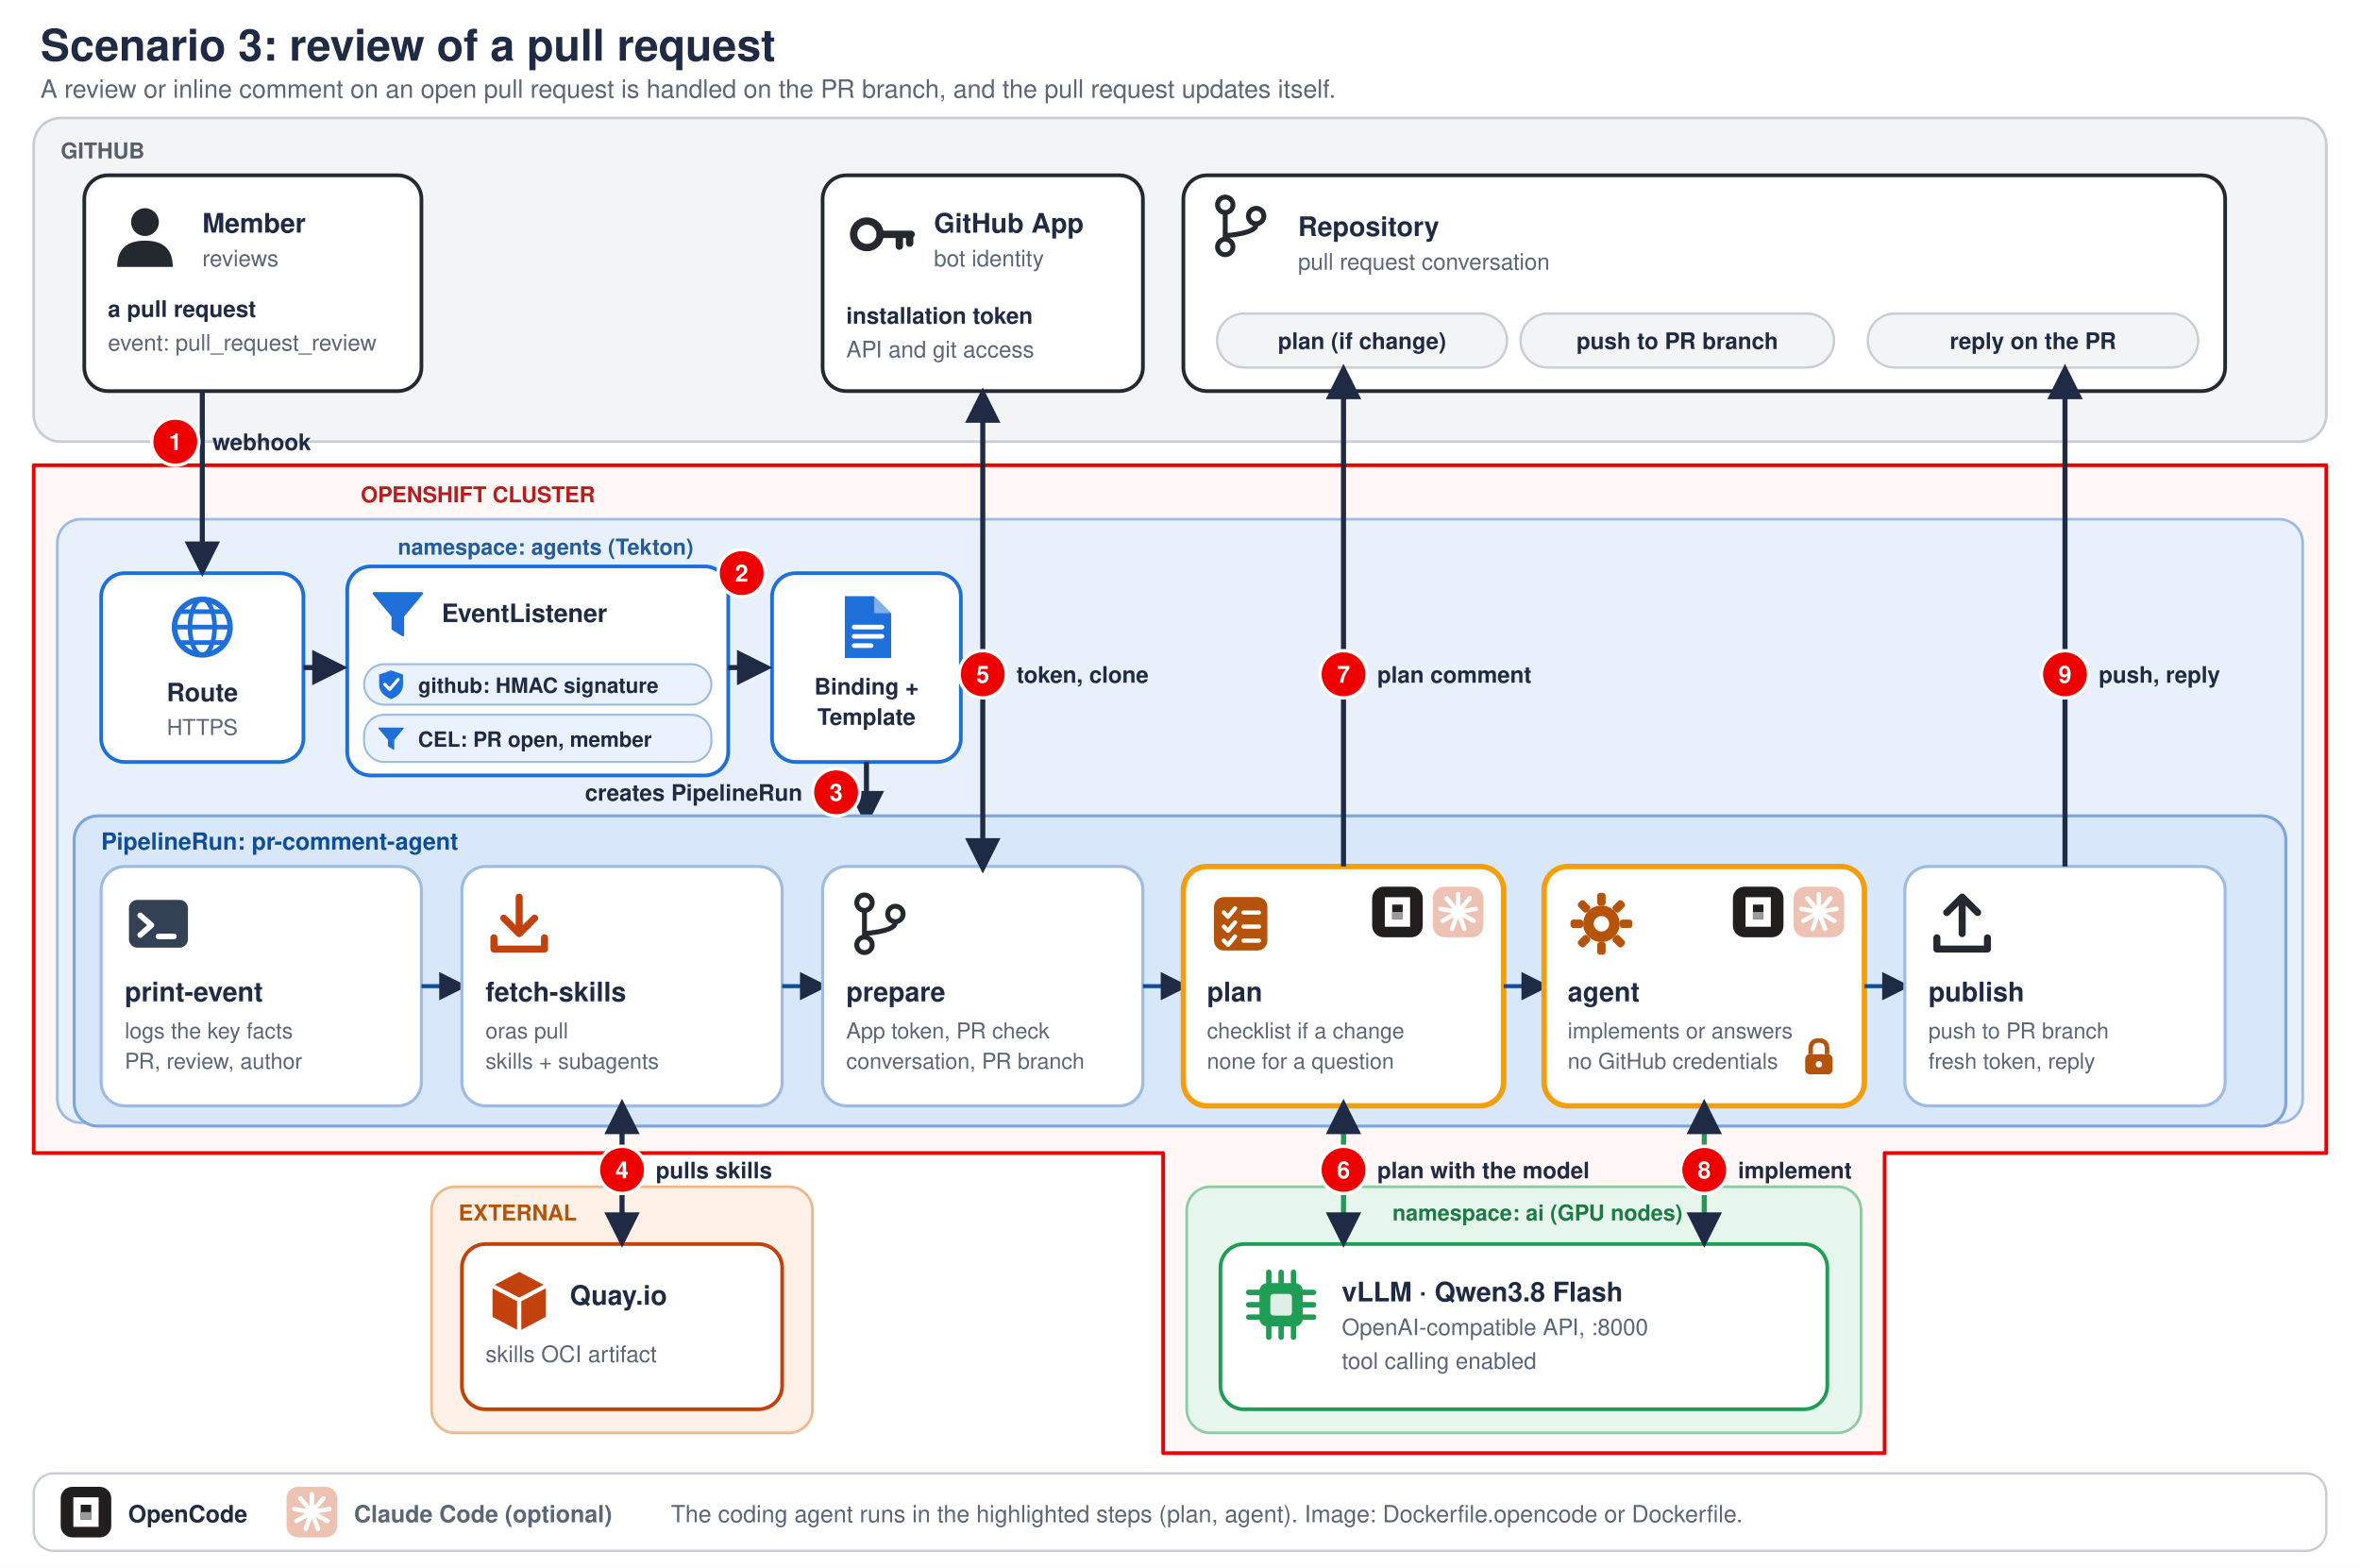
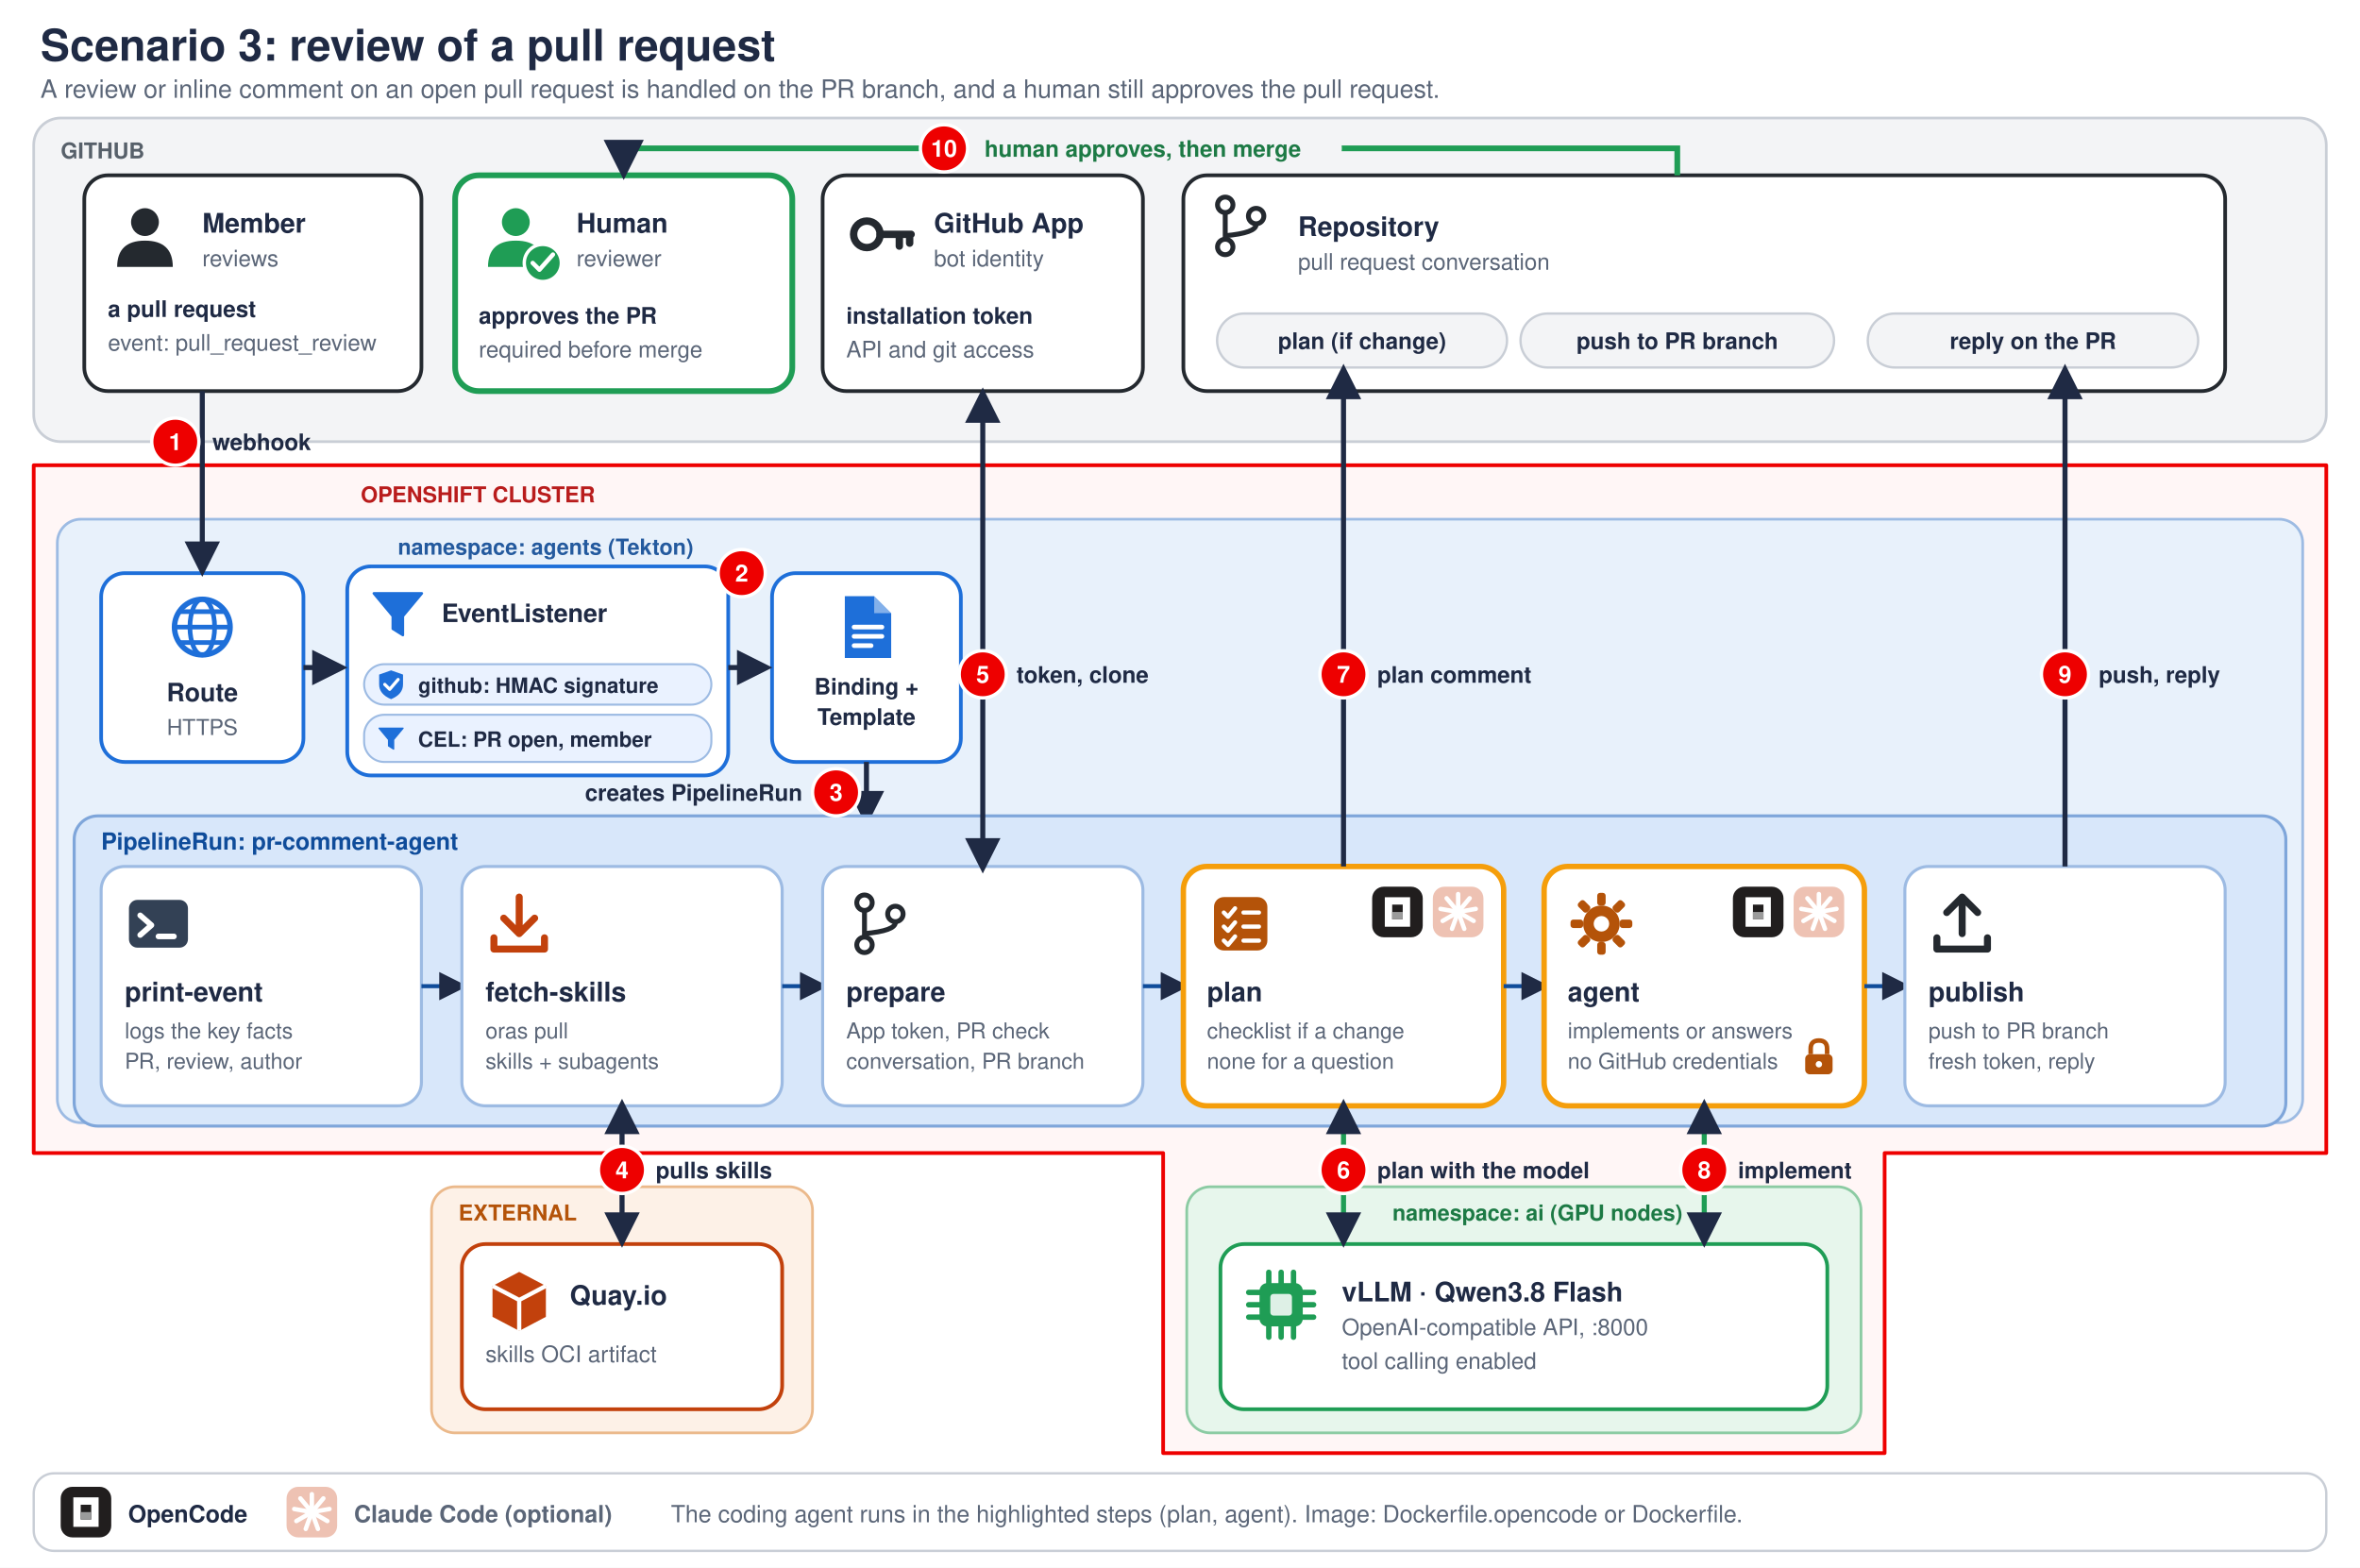
<svg xmlns="http://www.w3.org/2000/svg" width="1400" height="930" viewBox="0 0 1400 930">
  <defs>
    <marker id="ah" viewBox="0 0 10 10" refX="8" refY="5" markerWidth="7" markerHeight="7" orient="auto-start-reverse">
      <path d="M0 0 L10 5 L0 10 Z" fill="#1F2A44" />
    </marker>
  </defs>
  <rect width="1400" height="930" fill="#FFFFFF" />
  <text x="24" y="36" text-anchor="start" font-family="Helvetica, Arial, sans-serif" font-size="26" font-weight="700" fill="#1F2A44">Scenario 3: review of a pull request</text>
-   <text x="24" y="58" text-anchor="start" font-family="Helvetica, Arial, sans-serif" font-size="15" font-weight="400" fill="#5B6678">A review or inline comment on an open pull request is handled on the PR branch, and the pull request updates itself.</text>
+   <text x="24" y="58" text-anchor="start" font-family="Helvetica, Arial, sans-serif" font-size="15" font-weight="400" fill="#5B6678">A review or inline comment on an open pull request is handled on the PR branch, and a human still approves the pull request.</text>
  <rect x="20" y="70" width="1360" height="192" rx="16" fill="#F3F4F6" stroke="#C9CED6" stroke-width="1.6" />
  <text x="36" y="94" text-anchor="start" font-family="Helvetica, Arial, sans-serif" font-size="13" font-weight="700" fill="#57606A">GITHUB</text>
  <path d="M20 276 H1380 V684 H1118 V862 H690 V684 H20 Z" fill="#FFF6F6" stroke="#EE0000" stroke-width="2.2" stroke-linejoin="round" />
  <text x="214" y="298" text-anchor="start" font-family="Helvetica, Arial, sans-serif" font-size="13" font-weight="700" fill="#B91C1C">OPENSHIFT CLUSTER</text>
  <rect x="34" y="308" width="1332" height="358" rx="14" fill="#E8F1FB" stroke="#9DBBE3" stroke-width="1.6" />
  <text x="236" y="329" text-anchor="start" font-family="Helvetica, Arial, sans-serif" font-size="13" font-weight="700" fill="#245A9E">namespace: agents  (Tekton)</text>
  <rect x="704" y="704" width="400" height="146" rx="14" fill="#E7F6EC" stroke="#8CCBA3" stroke-width="1.6" />
  <text x="826" y="724" text-anchor="start" font-family="Helvetica, Arial, sans-serif" font-size="13" font-weight="700" fill="#1D7A45">namespace: ai  (GPU nodes)</text>
  <rect x="256" y="704" width="226" height="146" rx="14" fill="#FDF1E7" stroke="#EBB98B" stroke-width="1.6" />
  <text x="272" y="724" text-anchor="start" font-family="Helvetica, Arial, sans-serif" font-size="13" font-weight="700" fill="#B45309">EXTERNAL</text>
  <rect x="50" y="104" width="200" height="128" rx="14" fill="#FFFFFF" stroke="#24292F" stroke-width="2.2" />
  <g transform="translate(64,118) scale(0.9167)">
    <circle cx="24" cy="15" r="9" fill="#24292F" />
    <path d="M6 44 Q6 27 24 27 Q42 27 42 44 Z" fill="#24292F" />
  </g>
  <text x="120" y="138" text-anchor="start" font-family="Helvetica, Arial, sans-serif" font-size="16" font-weight="700" fill="#1F2A44">Member</text>
  <text x="120" y="158" text-anchor="start" font-family="Helvetica, Arial, sans-serif" font-size="13.5" font-weight="400" fill="#5B6678">reviews</text>
  <text x="64" y="188" text-anchor="start" font-family="Helvetica, Arial, sans-serif" font-size="13.5" font-weight="700" fill="#1F2A44">a pull request</text>
  <text x="64" y="208" text-anchor="start" font-family="Helvetica, Arial, sans-serif" font-size="13.5" font-weight="400" fill="#5B6678">event: pull_request_review</text>
+   <rect x="270" y="104" width="200" height="128" rx="14" fill="#FFFFFF" stroke="#1F9D55" stroke-width="3.4" />
+   <g transform="translate(284,118) scale(0.9167)">
+     <circle cx="24" cy="15" r="9" fill="#1F9D55" />
+     <path d="M6 44 Q6 27 24 27 Q42 27 42 44 Z" fill="#1F9D55" />
+   </g>
+   <circle cx="322" cy="156" r="11" fill="#1F9D55" stroke="#FFFFFF" stroke-width="2" />
+   <path d="M316 156 L320 160 L328 151" fill="none" stroke="#FFFFFF" stroke-width="2.6" stroke-linecap="round" stroke-linejoin="round" />
+   <text x="342" y="138" text-anchor="start" font-family="Helvetica, Arial, sans-serif" font-size="16" font-weight="700" fill="#1F2A44">Human</text>
+   <text x="342" y="158" text-anchor="start" font-family="Helvetica, Arial, sans-serif" font-size="13.5" font-weight="400" fill="#5B6678">reviewer</text>
+   <text x="284" y="192" text-anchor="start" font-family="Helvetica, Arial, sans-serif" font-size="13.5" font-weight="700" fill="#1F2A44">approves the PR</text>
+   <text x="284" y="212" text-anchor="start" font-family="Helvetica, Arial, sans-serif" font-size="13.5" font-weight="400" fill="#5B6678">required before merge</text>
  <rect x="488" y="104" width="190" height="128" rx="14" fill="#FFFFFF" stroke="#24292F" stroke-width="2.2" />
  <g transform="translate(502,118) scale(0.875)">
    <circle cx="14" cy="24" r="9" fill="none" stroke="#24292F" stroke-width="5" />
    <path d="M23 24 H44 M36 24 V32 M43 24 V30" fill="none" stroke="#24292F" stroke-width="5" stroke-linecap="round" />
  </g>
  <text x="554" y="138" text-anchor="start" font-family="Helvetica, Arial, sans-serif" font-size="16" font-weight="700" fill="#1F2A44">GitHub App</text>
  <text x="554" y="158" text-anchor="start" font-family="Helvetica, Arial, sans-serif" font-size="13.5" font-weight="400" fill="#5B6678">bot identity</text>
  <text x="502" y="192" text-anchor="start" font-family="Helvetica, Arial, sans-serif" font-size="13.5" font-weight="700" fill="#1F2A44">installation token</text>
  <text x="502" y="212" text-anchor="start" font-family="Helvetica, Arial, sans-serif" font-size="13.5" font-weight="400" fill="#5B6678">API and git access</text>
  <rect x="702" y="104" width="618" height="128" rx="14" fill="#FFFFFF" stroke="#24292F" stroke-width="2.2" />
  <g transform="translate(716,114) scale(0.8333)">
    <circle cx="13" cy="9" r="5.5" fill="none" stroke="#24292F" stroke-width="3.5" />
    <circle cx="13" cy="39" r="5.5" fill="none" stroke="#24292F" stroke-width="3.5" />
    <circle cx="35" cy="17" r="5.5" fill="none" stroke="#24292F" stroke-width="3.5" />
    <path d="M13 15 V33 M35 23 Q35 29 13 31" fill="none" stroke="#24292F" stroke-width="3.5" stroke-linecap="round" />
  </g>
  <text x="770" y="140" text-anchor="start" font-family="Helvetica, Arial, sans-serif" font-size="16" font-weight="700" fill="#1F2A44">Repository</text>
  <text x="770" y="160" text-anchor="start" font-family="Helvetica, Arial, sans-serif" font-size="13.5" font-weight="400" fill="#5B6678">pull request conversation</text>
  <rect x="722" y="186" width="172" height="32" rx="16" fill="#F3F4F6" stroke="#C9CED6" stroke-width="1.4" />
  <text x="808.0" y="207" text-anchor="middle" font-family="Helvetica, Arial, sans-serif" font-size="13.5" font-weight="700" fill="#1F2A44">plan (if change)</text>
  <rect x="902" y="186" width="186" height="32" rx="16" fill="#F3F4F6" stroke="#C9CED6" stroke-width="1.4" />
  <text x="995.0" y="207" text-anchor="middle" font-family="Helvetica, Arial, sans-serif" font-size="13.5" font-weight="700" fill="#1F2A44">push to PR branch</text>
  <rect x="1108" y="186" width="196" height="32" rx="16" fill="#F3F4F6" stroke="#C9CED6" stroke-width="1.4" />
  <text x="1206.0" y="207" text-anchor="middle" font-family="Helvetica, Arial, sans-serif" font-size="13.5" font-weight="700" fill="#1F2A44">reply on the PR</text>
  <rect x="60" y="340" width="120" height="112" rx="14" fill="#FFFFFF" stroke="#1E6FD9" stroke-width="2.2" />
  <g transform="translate(98,350) scale(0.9167)">
    <circle cx="24" cy="24" r="18" fill="none" stroke="#1E6FD9" stroke-width="3.5" />
    <ellipse cx="24" cy="24" rx="8" ry="18" fill="none" stroke="#1E6FD9" stroke-width="3" />
    <path d="M6 24 H42 M9 14 H39 M9 34 H39" fill="none" stroke="#1E6FD9" stroke-width="3" />
  </g>
  <text x="120" y="416" text-anchor="middle" font-family="Helvetica, Arial, sans-serif" font-size="15" font-weight="700" fill="#1F2A44">Route</text>
  <text x="120" y="436" text-anchor="middle" font-family="Helvetica, Arial, sans-serif" font-size="13" font-weight="400" fill="#5B6678">HTTPS</text>
  <rect x="206" y="336" width="226" height="124" rx="14" fill="#FFFFFF" stroke="#1E6FD9" stroke-width="2.2" />
  <g transform="translate(218,346) scale(0.75)">
    <path d="M5 8 H43 L28 26 V41 L20 36 V26 Z" fill="#1E6FD9" stroke="#1E6FD9" stroke-width="2" stroke-linejoin="round" />
  </g>
  <text x="262" y="369" text-anchor="start" font-family="Helvetica, Arial, sans-serif" font-size="15" font-weight="700" fill="#1F2A44">EventListener</text>
  <rect x="216" y="394" width="206" height="24" rx="12" fill="#EAF2FF" stroke="#9DBBE3" stroke-width="1.2" />
  <g transform="translate(222,396) scale(0.4167)">
    <path d="M24 4 L41 10 V24 Q41 38 24 45 Q7 38 7 24 V10 Z" fill="#1E6FD9" />
    <path d="M15 24 L22 31 L34 17" fill="none" stroke="#FFFFFF" stroke-width="4.5" stroke-linecap="round" stroke-linejoin="round" />
  </g>
  <text x="248" y="411" text-anchor="start" font-family="Helvetica, Arial, sans-serif" font-size="12.5" font-weight="700" fill="#1F2A44">github: HMAC signature</text>
  <rect x="216" y="424" width="206" height="28" rx="12" fill="#EAF2FF" stroke="#9DBBE3" stroke-width="1.2" />
  <g transform="translate(223,429) scale(0.375)">
    <path d="M5 8 H43 L28 26 V41 L20 36 V26 Z" fill="#1E6FD9" stroke="#1E6FD9" stroke-width="2" stroke-linejoin="round" />
  </g>
  <text x="248" y="443" text-anchor="start" font-family="Helvetica, Arial, sans-serif" font-size="12.5" font-weight="700" fill="#1F2A44">CEL: PR open, member</text>
  <rect x="458" y="340" width="112" height="112" rx="14" fill="#FFFFFF" stroke="#1E6FD9" stroke-width="2.2" />
  <g transform="translate(492,350) scale(0.9167)">
    <path d="M10 4 H29 L40 15 V44 H10 Z" fill="#1E6FD9" />
    <path d="M29 4 V15 H40" fill="#FFFFFF" fill-opacity="0.45" />
    <path d="M16 24 H34 M16 30 H34 M16 36 H27" stroke="#FFFFFF" stroke-width="3" stroke-linecap="round" />
  </g>
  <text x="514" y="412" text-anchor="middle" font-family="Helvetica, Arial, sans-serif" font-size="13.5" font-weight="700" fill="#1F2A44">Binding +</text>
  <text x="514" y="430" text-anchor="middle" font-family="Helvetica, Arial, sans-serif" font-size="13.5" font-weight="700" fill="#1F2A44">Template</text>
  <line x1="180" y1="396" x2="202" y2="396" stroke="#1F2A44" stroke-width="3" marker-end="url(#ah)" />
  <line x1="432" y1="396" x2="454" y2="396" stroke="#1F2A44" stroke-width="3" marker-end="url(#ah)" />
  <line x1="514" y1="452" x2="514" y2="486" stroke="#1F2A44" stroke-width="3" marker-end="url(#ah)" />
  <rect x="44" y="484" width="1312" height="184" rx="14" fill="#D8E7FA" stroke="#7FA6DA" stroke-width="1.8" />
  <text x="60" y="504" text-anchor="start" font-family="Helvetica, Arial, sans-serif" font-size="14" font-weight="700" fill="#0F4C9A">PipelineRun: pr-comment-agent</text>
  <rect x="60" y="514" width="190" height="142" rx="14" fill="#FFFFFF" stroke="#9DBBE3" stroke-width="1.8" />
  <g transform="translate(74,528) scale(0.8333)">
    <rect x="3" y="7" width="42" height="34" rx="6" fill="#334155" />
    <path d="M11 18 L19 25 L11 32" fill="none" stroke="#FFFFFF" stroke-width="4" stroke-linecap="round" stroke-linejoin="round" />
    <path d="M24 33 H35" stroke="#FFFFFF" stroke-width="4" stroke-linecap="round" />
  </g>
  <text x="74" y="594" text-anchor="start" font-family="Helvetica, Arial, sans-serif" font-size="16" font-weight="700" fill="#1F2A44">print-event</text>
  <text x="74" y="616" text-anchor="start" font-family="Helvetica, Arial, sans-serif" font-size="13" font-weight="400" fill="#5B6678">logs the key facts</text>
  <text x="74" y="634" text-anchor="start" font-family="Helvetica, Arial, sans-serif" font-size="13" font-weight="400" fill="#5B6678">PR, review, author</text>
  <line x1="250" y1="585" x2="274" y2="585" stroke="#0F4C9A" stroke-width="2.4" marker-end="url(#ah)" />
  <rect x="274" y="514" width="190" height="142" rx="14" fill="#FFFFFF" stroke="#9DBBE3" stroke-width="1.8" />
  <g transform="translate(288,528) scale(0.8333)">
    <path d="M24 5 V29 M13 20 L24 31 L35 20" fill="none" stroke="#C2410C" stroke-width="5" stroke-linecap="round" stroke-linejoin="round" />
    <path d="M6 34 V42 H42 V34" fill="none" stroke="#C2410C" stroke-width="5" stroke-linecap="round" stroke-linejoin="round" />
  </g>
  <text x="288" y="594" text-anchor="start" font-family="Helvetica, Arial, sans-serif" font-size="16" font-weight="700" fill="#1F2A44">fetch-skills</text>
  <text x="288" y="616" text-anchor="start" font-family="Helvetica, Arial, sans-serif" font-size="13" font-weight="400" fill="#5B6678">oras pull</text>
  <text x="288" y="634" text-anchor="start" font-family="Helvetica, Arial, sans-serif" font-size="13" font-weight="400" fill="#5B6678">skills + subagents</text>
  <line x1="464" y1="585" x2="488" y2="585" stroke="#0F4C9A" stroke-width="2.4" marker-end="url(#ah)" />
  <rect x="488" y="514" width="190" height="142" rx="14" fill="#FFFFFF" stroke="#9DBBE3" stroke-width="1.8" />
  <g transform="translate(502,528) scale(0.8333)">
    <circle cx="13" cy="9" r="5.5" fill="none" stroke="#24292F" stroke-width="3.5" />
    <circle cx="13" cy="39" r="5.5" fill="none" stroke="#24292F" stroke-width="3.5" />
    <circle cx="35" cy="17" r="5.5" fill="none" stroke="#24292F" stroke-width="3.5" />
    <path d="M13 15 V33 M35 23 Q35 29 13 31" fill="none" stroke="#24292F" stroke-width="3.5" stroke-linecap="round" />
  </g>
  <text x="502" y="594" text-anchor="start" font-family="Helvetica, Arial, sans-serif" font-size="16" font-weight="700" fill="#1F2A44">prepare</text>
  <text x="502" y="616" text-anchor="start" font-family="Helvetica, Arial, sans-serif" font-size="13" font-weight="400" fill="#5B6678">App token, PR check</text>
  <text x="502" y="634" text-anchor="start" font-family="Helvetica, Arial, sans-serif" font-size="13" font-weight="400" fill="#5B6678">conversation, PR branch</text>
  <line x1="678" y1="585" x2="702" y2="585" stroke="#0F4C9A" stroke-width="2.4" marker-end="url(#ah)" />
  <rect x="702" y="514" width="190" height="142" rx="14" fill="#FFFFFF" stroke="#F59E0B" stroke-width="3.2" />
  <g transform="translate(716,528) scale(0.8333)">
    <rect x="5" y="5" width="38" height="38" rx="7" fill="#B45309" />
    <path d="M12 16 L15 19 L20 13 M12 26 L15 29 L20 23 M12 36 L15 39 L20 33" fill="none" stroke="#FFFFFF" stroke-width="3" stroke-linecap="round" stroke-linejoin="round" />
    <path d="M26 16 H37 M26 26 H37 M26 36 H37" stroke="#FFFFFF" stroke-width="3" stroke-linecap="round" />
  </g>
  <text x="716" y="594" text-anchor="start" font-family="Helvetica, Arial, sans-serif" font-size="16" font-weight="700" fill="#1F2A44">plan</text>
  <text x="716" y="616" text-anchor="start" font-family="Helvetica, Arial, sans-serif" font-size="13" font-weight="400" fill="#5B6678">checklist if a change</text>
  <text x="716" y="634" text-anchor="start" font-family="Helvetica, Arial, sans-serif" font-size="13" font-weight="400" fill="#5B6678">none for a question</text>
  <g transform="translate(814,526) scale(0.625)">
    <rect x="0" y="0" width="48" height="48" rx="11" fill="#211E1E" />
    <path d="M12 10 H36 V38 H12 Z M19 17 V31 H29 V17 Z" fill="#FFFFFF" fill-rule="evenodd" />
    <rect x="19" y="24" width="10" height="7" fill="#9B9B9B" />
  </g>
  <g transform="translate(850,526) scale(0.625)" opacity="0.45">
    <rect x="0" y="0" width="48" height="48" rx="11" fill="#D97757" />
    <path d="M24 24 L24 7" stroke="#FFFFFF" stroke-width="4.2" stroke-linecap="round" transform="rotate(0 24 24)" />
    <path d="M24 24 L24 7" stroke="#FFFFFF" stroke-width="4.2" stroke-linecap="round" transform="rotate(40 24 24)" />
    <path d="M24 24 L24 7" stroke="#FFFFFF" stroke-width="4.2" stroke-linecap="round" transform="rotate(80 24 24)" />
    <path d="M24 24 L24 7" stroke="#FFFFFF" stroke-width="4.2" stroke-linecap="round" transform="rotate(120 24 24)" />
    <path d="M24 24 L24 7" stroke="#FFFFFF" stroke-width="4.2" stroke-linecap="round" transform="rotate(160 24 24)" />
    <path d="M24 24 L24 7" stroke="#FFFFFF" stroke-width="4.2" stroke-linecap="round" transform="rotate(200 24 24)" />
    <path d="M24 24 L24 7" stroke="#FFFFFF" stroke-width="4.2" stroke-linecap="round" transform="rotate(240 24 24)" />
    <path d="M24 24 L24 7" stroke="#FFFFFF" stroke-width="4.2" stroke-linecap="round" transform="rotate(280 24 24)" />
    <path d="M24 24 L24 7" stroke="#FFFFFF" stroke-width="4.2" stroke-linecap="round" transform="rotate(320 24 24)" />
  </g>
  <line x1="892" y1="585" x2="916" y2="585" stroke="#0F4C9A" stroke-width="2.4" marker-end="url(#ah)" />
  <rect x="916" y="514" width="190" height="142" rx="14" fill="#FFFFFF" stroke="#F59E0B" stroke-width="3.2" />
  <g transform="translate(930,528) scale(0.8333)">
    <rect x="21" y="2" width="6" height="9" rx="2" fill="#B45309" transform="rotate(0 24 24)" />
    <rect x="21" y="2" width="6" height="9" rx="2" fill="#B45309" transform="rotate(45 24 24)" />
    <rect x="21" y="2" width="6" height="9" rx="2" fill="#B45309" transform="rotate(90 24 24)" />
    <rect x="21" y="2" width="6" height="9" rx="2" fill="#B45309" transform="rotate(135 24 24)" />
    <rect x="21" y="2" width="6" height="9" rx="2" fill="#B45309" transform="rotate(180 24 24)" />
    <rect x="21" y="2" width="6" height="9" rx="2" fill="#B45309" transform="rotate(225 24 24)" />
    <rect x="21" y="2" width="6" height="9" rx="2" fill="#B45309" transform="rotate(270 24 24)" />
    <rect x="21" y="2" width="6" height="9" rx="2" fill="#B45309" transform="rotate(315 24 24)" />
    <circle cx="24" cy="24" r="13" fill="#B45309" />
    <circle cx="24" cy="24" r="5.5" fill="#FFFFFF" />
  </g>
  <text x="930" y="594" text-anchor="start" font-family="Helvetica, Arial, sans-serif" font-size="16" font-weight="700" fill="#1F2A44">agent</text>
  <text x="930" y="616" text-anchor="start" font-family="Helvetica, Arial, sans-serif" font-size="13" font-weight="400" fill="#5B6678">implements or answers</text>
  <text x="930" y="634" text-anchor="start" font-family="Helvetica, Arial, sans-serif" font-size="13" font-weight="400" fill="#5B6678">no GitHub credentials</text>
  <g transform="translate(1028,526) scale(0.625)">
    <rect x="0" y="0" width="48" height="48" rx="11" fill="#211E1E" />
    <path d="M12 10 H36 V38 H12 Z M19 17 V31 H29 V17 Z" fill="#FFFFFF" fill-rule="evenodd" />
    <rect x="19" y="24" width="10" height="7" fill="#9B9B9B" />
  </g>
  <g transform="translate(1064,526) scale(0.625)" opacity="0.45">
    <rect x="0" y="0" width="48" height="48" rx="11" fill="#D97757" />
    <path d="M24 24 L24 7" stroke="#FFFFFF" stroke-width="4.2" stroke-linecap="round" transform="rotate(0 24 24)" />
    <path d="M24 24 L24 7" stroke="#FFFFFF" stroke-width="4.2" stroke-linecap="round" transform="rotate(40 24 24)" />
    <path d="M24 24 L24 7" stroke="#FFFFFF" stroke-width="4.2" stroke-linecap="round" transform="rotate(80 24 24)" />
    <path d="M24 24 L24 7" stroke="#FFFFFF" stroke-width="4.2" stroke-linecap="round" transform="rotate(120 24 24)" />
    <path d="M24 24 L24 7" stroke="#FFFFFF" stroke-width="4.2" stroke-linecap="round" transform="rotate(160 24 24)" />
    <path d="M24 24 L24 7" stroke="#FFFFFF" stroke-width="4.2" stroke-linecap="round" transform="rotate(200 24 24)" />
    <path d="M24 24 L24 7" stroke="#FFFFFF" stroke-width="4.2" stroke-linecap="round" transform="rotate(240 24 24)" />
    <path d="M24 24 L24 7" stroke="#FFFFFF" stroke-width="4.2" stroke-linecap="round" transform="rotate(280 24 24)" />
    <path d="M24 24 L24 7" stroke="#FFFFFF" stroke-width="4.2" stroke-linecap="round" transform="rotate(320 24 24)" />
  </g>
  <line x1="1106" y1="585" x2="1130" y2="585" stroke="#0F4C9A" stroke-width="2.4" marker-end="url(#ah)" />
  <rect x="1130" y="514" width="190" height="142" rx="14" fill="#FFFFFF" stroke="#9DBBE3" stroke-width="1.8" />
  <g transform="translate(1144,528) scale(0.8333)">
    <path d="M24 31 V7 M13 16 L24 5 L35 16" fill="none" stroke="#24292F" stroke-width="5" stroke-linecap="round" stroke-linejoin="round" />
    <path d="M6 34 V42 H42 V34" fill="none" stroke="#24292F" stroke-width="5" stroke-linecap="round" stroke-linejoin="round" />
  </g>
  <text x="1144" y="594" text-anchor="start" font-family="Helvetica, Arial, sans-serif" font-size="16" font-weight="700" fill="#1F2A44">publish</text>
  <text x="1144" y="616" text-anchor="start" font-family="Helvetica, Arial, sans-serif" font-size="13" font-weight="400" fill="#5B6678">push to PR branch</text>
  <text x="1144" y="634" text-anchor="start" font-family="Helvetica, Arial, sans-serif" font-size="13" font-weight="400" fill="#5B6678">fresh token, reply</text>
  <g transform="translate(1066,614) scale(0.5417)">
    <rect x="9" y="21" width="30" height="22" rx="5" fill="#B45309" />
    <path d="M15 21 V15 Q15 6 24 6 Q33 6 33 15 V21" fill="none" stroke="#B45309" stroke-width="5" />
    <circle cx="24" cy="32" r="3.5" fill="#FFFFFF" />
  </g>
  <rect x="274" y="738" width="190" height="98" rx="14" fill="#FFFFFF" stroke="#C2410C" stroke-width="2.2" />
  <g transform="translate(288,752) scale(0.8333)">
    <path d="M24 3 L43 13 V35 L24 45 L5 35 V13 Z" fill="#C2410C" />
    <path d="M5 13 L24 23 L43 13 M24 23 V45" fill="none" stroke="#FFFFFF" stroke-width="3" stroke-linejoin="round" />
  </g>
  <text x="338" y="774" text-anchor="start" font-family="Helvetica, Arial, sans-serif" font-size="16" font-weight="700" fill="#1F2A44">Quay.io</text>
  <text x="288" y="808" text-anchor="start" font-family="Helvetica, Arial, sans-serif" font-size="13.5" font-weight="400" fill="#5B6678">skills OCI artifact</text>
  <line x1="369" y1="656" x2="369" y2="736" stroke="#1F2A44" stroke-width="3" marker-end="url(#ah)" marker-start="url(#ah)" />
  <rect x="724" y="738" width="360" height="98" rx="14" fill="#FFFFFF" stroke="#1F9D55" stroke-width="2.2" />
  <g transform="translate(738,752) scale(0.9167)">
    <path d="M16 3 V11 M16 37 V45 M3 16 H11 M37 16 H45" stroke="#1F9D55" stroke-width="3.5" stroke-linecap="round" />
    <path d="M24 3 V11 M24 37 V45 M3 24 H11 M37 24 H45" stroke="#1F9D55" stroke-width="3.5" stroke-linecap="round" />
    <path d="M32 3 V11 M32 37 V45 M3 32 H11 M37 32 H45" stroke="#1F9D55" stroke-width="3.5" stroke-linecap="round" />
    <rect x="10" y="10" width="28" height="28" rx="5" fill="#1F9D55" />
    <rect x="17" y="17" width="14" height="14" rx="2" fill="#FFFFFF" fill-opacity="0.85" />
  </g>
  <text x="796" y="772" text-anchor="start" font-family="Helvetica, Arial, sans-serif" font-size="16" font-weight="700" fill="#1F2A44">vLLM  ·  Qwen3.8 Flash</text>
  <text x="796" y="792" text-anchor="start" font-family="Helvetica, Arial, sans-serif" font-size="13.5" font-weight="400" fill="#5B6678">OpenAI-compatible API, :8000</text>
  <text x="796" y="812" text-anchor="start" font-family="Helvetica, Arial, sans-serif" font-size="13.5" font-weight="400" fill="#5B6678">tool calling enabled</text>
  <line x1="797" y1="656" x2="797" y2="736" stroke="#1F9D55" stroke-width="3" marker-end="url(#ah)" marker-start="url(#ah)" />
  <line x1="1011" y1="656" x2="1011" y2="736" stroke="#1F9D55" stroke-width="3" marker-end="url(#ah)" marker-start="url(#ah)" />
  <line x1="120" y1="232" x2="120" y2="338" stroke="#1F2A44" stroke-width="3" marker-end="url(#ah)" />
  <line x1="583" y1="514" x2="583" y2="234" stroke="#1F2A44" stroke-width="3" marker-end="url(#ah)" marker-start="url(#ah)" />
  <line x1="797" y1="514" x2="797" y2="220" stroke="#1F2A44" stroke-width="3" marker-end="url(#ah)" />
  <line x1="1225" y1="514" x2="1225" y2="220" stroke="#1F2A44" stroke-width="3" marker-end="url(#ah)" />
+   <path d="M995 104 V88 H370 V102" fill="none" stroke="#1F9D55" stroke-width="3.4" marker-end="url(#ah)" />
  <circle cx="104" cy="262" r="14" fill="#EE0000" stroke="#FFFFFF" stroke-width="2" />
  <text x="104" y="267" text-anchor="middle" font-family="Helvetica, Arial, sans-serif" font-size="14" font-weight="700" fill="#FFFFFF">1</text>
  <text x="126" y="267" text-anchor="start" font-family="Helvetica, Arial, sans-serif" font-size="13.5" font-weight="700" fill="#1F2A44">webhook</text>
  <circle cx="440" cy="340" r="14" fill="#EE0000" stroke="#FFFFFF" stroke-width="2" />
  <text x="440" y="345" text-anchor="middle" font-family="Helvetica, Arial, sans-serif" font-size="14" font-weight="700" fill="#FFFFFF">2</text>
  <circle cx="496" cy="470" r="14" fill="#EE0000" stroke="#FFFFFF" stroke-width="2" />
  <text x="496" y="475" text-anchor="middle" font-family="Helvetica, Arial, sans-serif" font-size="14" font-weight="700" fill="#FFFFFF">3</text>
  <text x="476" y="475" text-anchor="end" font-family="Helvetica, Arial, sans-serif" font-size="13.5" font-weight="700" fill="#1F2A44">creates PipelineRun</text>
  <circle cx="369" cy="694" r="14" fill="#EE0000" stroke="#FFFFFF" stroke-width="2" />
  <text x="369" y="699" text-anchor="middle" font-family="Helvetica, Arial, sans-serif" font-size="14" font-weight="700" fill="#FFFFFF">4</text>
  <text x="389" y="699" text-anchor="start" font-family="Helvetica, Arial, sans-serif" font-size="13.5" font-weight="700" fill="#1F2A44">pulls skills</text>
  <circle cx="583" cy="400" r="14" fill="#EE0000" stroke="#FFFFFF" stroke-width="2" />
  <text x="583" y="405" text-anchor="middle" font-family="Helvetica, Arial, sans-serif" font-size="14" font-weight="700" fill="#FFFFFF">5</text>
  <text x="603" y="405" text-anchor="start" font-family="Helvetica, Arial, sans-serif" font-size="13.5" font-weight="700" fill="#1F2A44">token, clone</text>
  <circle cx="797" cy="694" r="14" fill="#EE0000" stroke="#FFFFFF" stroke-width="2" />
  <text x="797" y="699" text-anchor="middle" font-family="Helvetica, Arial, sans-serif" font-size="14" font-weight="700" fill="#FFFFFF">6</text>
  <text x="817" y="699" text-anchor="start" font-family="Helvetica, Arial, sans-serif" font-size="13.5" font-weight="700" fill="#1F2A44">plan with the model</text>
  <circle cx="797" cy="400" r="14" fill="#EE0000" stroke="#FFFFFF" stroke-width="2" />
  <text x="797" y="405" text-anchor="middle" font-family="Helvetica, Arial, sans-serif" font-size="14" font-weight="700" fill="#FFFFFF">7</text>
  <text x="817" y="405" text-anchor="start" font-family="Helvetica, Arial, sans-serif" font-size="13.5" font-weight="700" fill="#1F2A44">plan comment</text>
  <circle cx="1011" cy="694" r="14" fill="#EE0000" stroke="#FFFFFF" stroke-width="2" />
  <text x="1011" y="699" text-anchor="middle" font-family="Helvetica, Arial, sans-serif" font-size="14" font-weight="700" fill="#FFFFFF">8</text>
  <text x="1031" y="699" text-anchor="start" font-family="Helvetica, Arial, sans-serif" font-size="13.5" font-weight="700" fill="#1F2A44">implement</text>
  <circle cx="1225" cy="400" r="14" fill="#EE0000" stroke="#FFFFFF" stroke-width="2" />
  <text x="1225" y="405" text-anchor="middle" font-family="Helvetica, Arial, sans-serif" font-size="14" font-weight="700" fill="#FFFFFF">9</text>
  <text x="1245" y="405" text-anchor="start" font-family="Helvetica, Arial, sans-serif" font-size="13.5" font-weight="700" fill="#1F2A44">push, reply</text>
+   <rect x="560" y="76" width="236" height="24" rx="12" fill="#F3F4F6" stroke="none" stroke-width="0" />
+   <circle cx="560" cy="88" r="14" fill="#EE0000" stroke="#FFFFFF" stroke-width="2" />
+   <text x="560" y="93" text-anchor="middle" font-family="Helvetica, Arial, sans-serif" font-size="14" font-weight="700" fill="#FFFFFF">10</text>
+   <text x="584" y="93" text-anchor="start" font-family="Helvetica, Arial, sans-serif" font-size="13.5" font-weight="700" fill="#1D7A45">human approves, then merge</text>
  <rect x="20" y="874" width="1360" height="46" rx="12" fill="#FFFFFF" stroke="#C9CED6" stroke-width="1.4" />
  <g transform="translate(36,882) scale(0.625)">
    <rect x="0" y="0" width="48" height="48" rx="11" fill="#211E1E" />
    <path d="M12 10 H36 V38 H12 Z M19 17 V31 H29 V17 Z" fill="#FFFFFF" fill-rule="evenodd" />
    <rect x="19" y="24" width="10" height="7" fill="#9B9B9B" />
  </g>
  <text x="76" y="903" text-anchor="start" font-family="Helvetica, Arial, sans-serif" font-size="14" font-weight="700" fill="#1F2A44">OpenCode</text>
  <g transform="translate(170,882) scale(0.625)" opacity="0.45">
    <rect x="0" y="0" width="48" height="48" rx="11" fill="#D97757" />
    <path d="M24 24 L24 7" stroke="#FFFFFF" stroke-width="4.2" stroke-linecap="round" transform="rotate(0 24 24)" />
    <path d="M24 24 L24 7" stroke="#FFFFFF" stroke-width="4.2" stroke-linecap="round" transform="rotate(40 24 24)" />
    <path d="M24 24 L24 7" stroke="#FFFFFF" stroke-width="4.2" stroke-linecap="round" transform="rotate(80 24 24)" />
    <path d="M24 24 L24 7" stroke="#FFFFFF" stroke-width="4.2" stroke-linecap="round" transform="rotate(120 24 24)" />
    <path d="M24 24 L24 7" stroke="#FFFFFF" stroke-width="4.2" stroke-linecap="round" transform="rotate(160 24 24)" />
    <path d="M24 24 L24 7" stroke="#FFFFFF" stroke-width="4.2" stroke-linecap="round" transform="rotate(200 24 24)" />
    <path d="M24 24 L24 7" stroke="#FFFFFF" stroke-width="4.2" stroke-linecap="round" transform="rotate(240 24 24)" />
    <path d="M24 24 L24 7" stroke="#FFFFFF" stroke-width="4.2" stroke-linecap="round" transform="rotate(280 24 24)" />
    <path d="M24 24 L24 7" stroke="#FFFFFF" stroke-width="4.2" stroke-linecap="round" transform="rotate(320 24 24)" />
  </g>
  <text x="210" y="903" text-anchor="start" font-family="Helvetica, Arial, sans-serif" font-size="14" font-weight="700" fill="#5B6678">Claude Code (optional)</text>
  <text x="398" y="903" text-anchor="start" font-family="Helvetica, Arial, sans-serif" font-size="14" font-weight="400" fill="#5B6678">The coding agent runs in the highlighted steps (plan, agent). Image: Dockerfile.opencode or Dockerfile.</text>
</svg>
